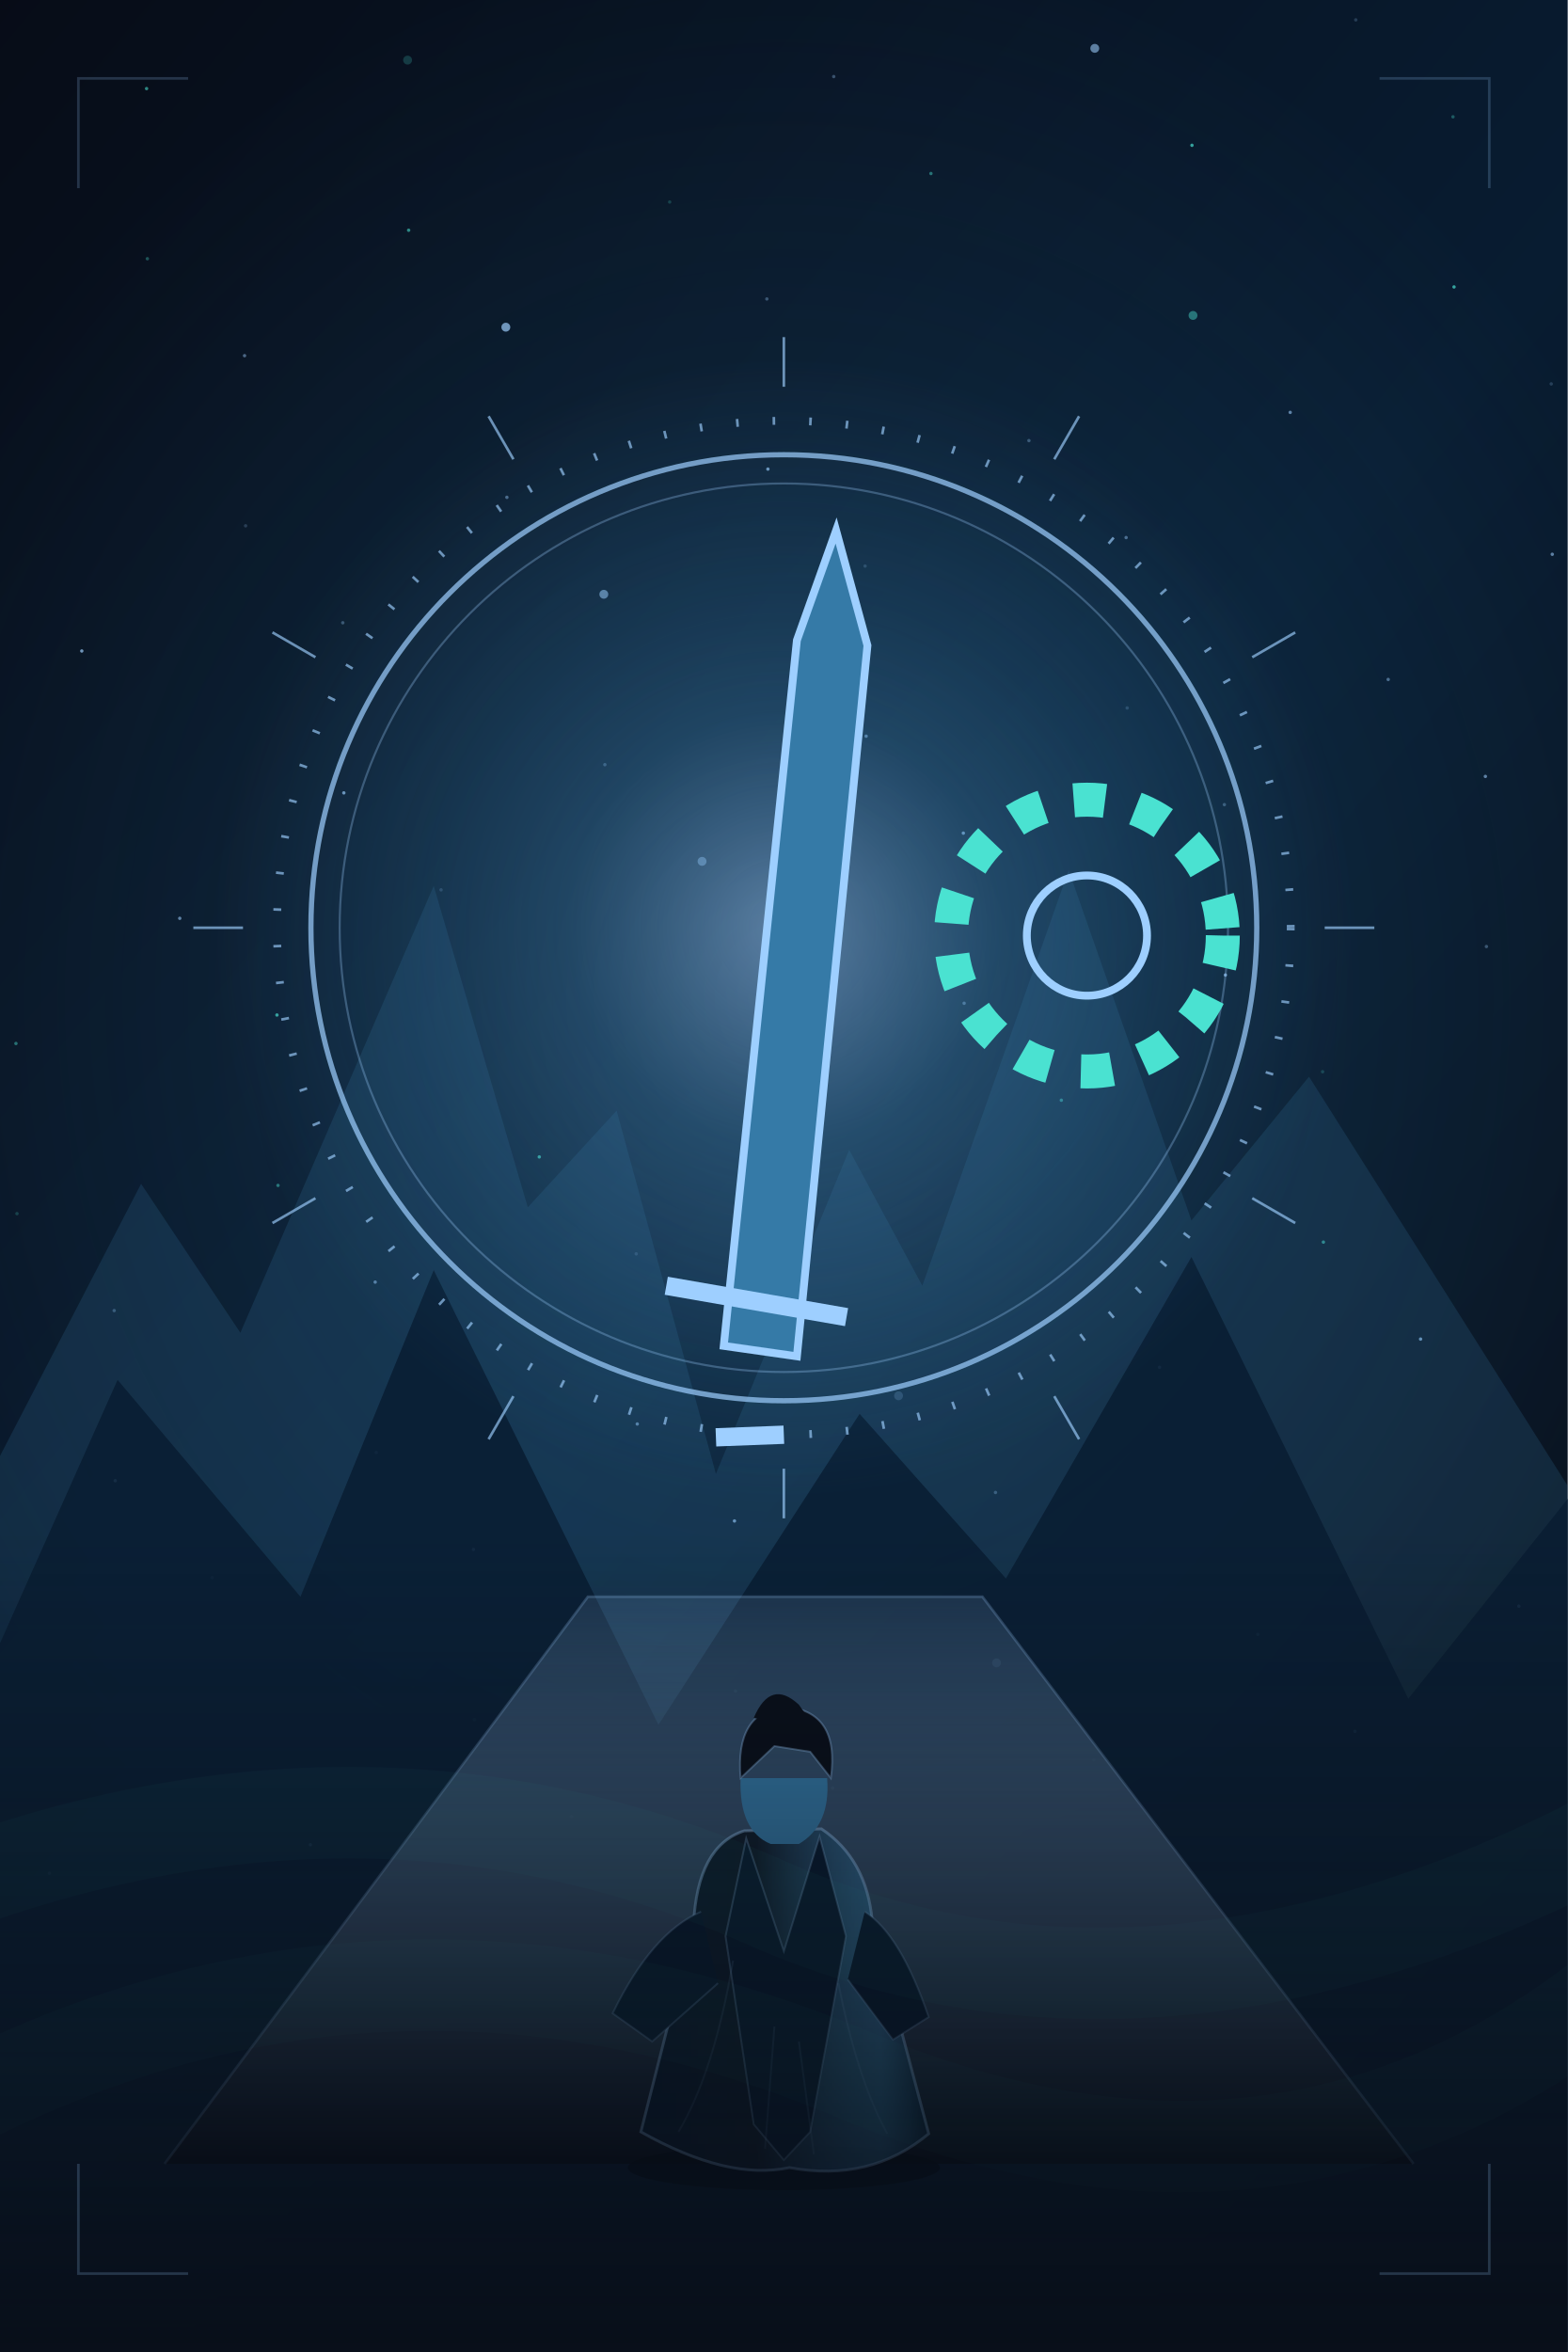
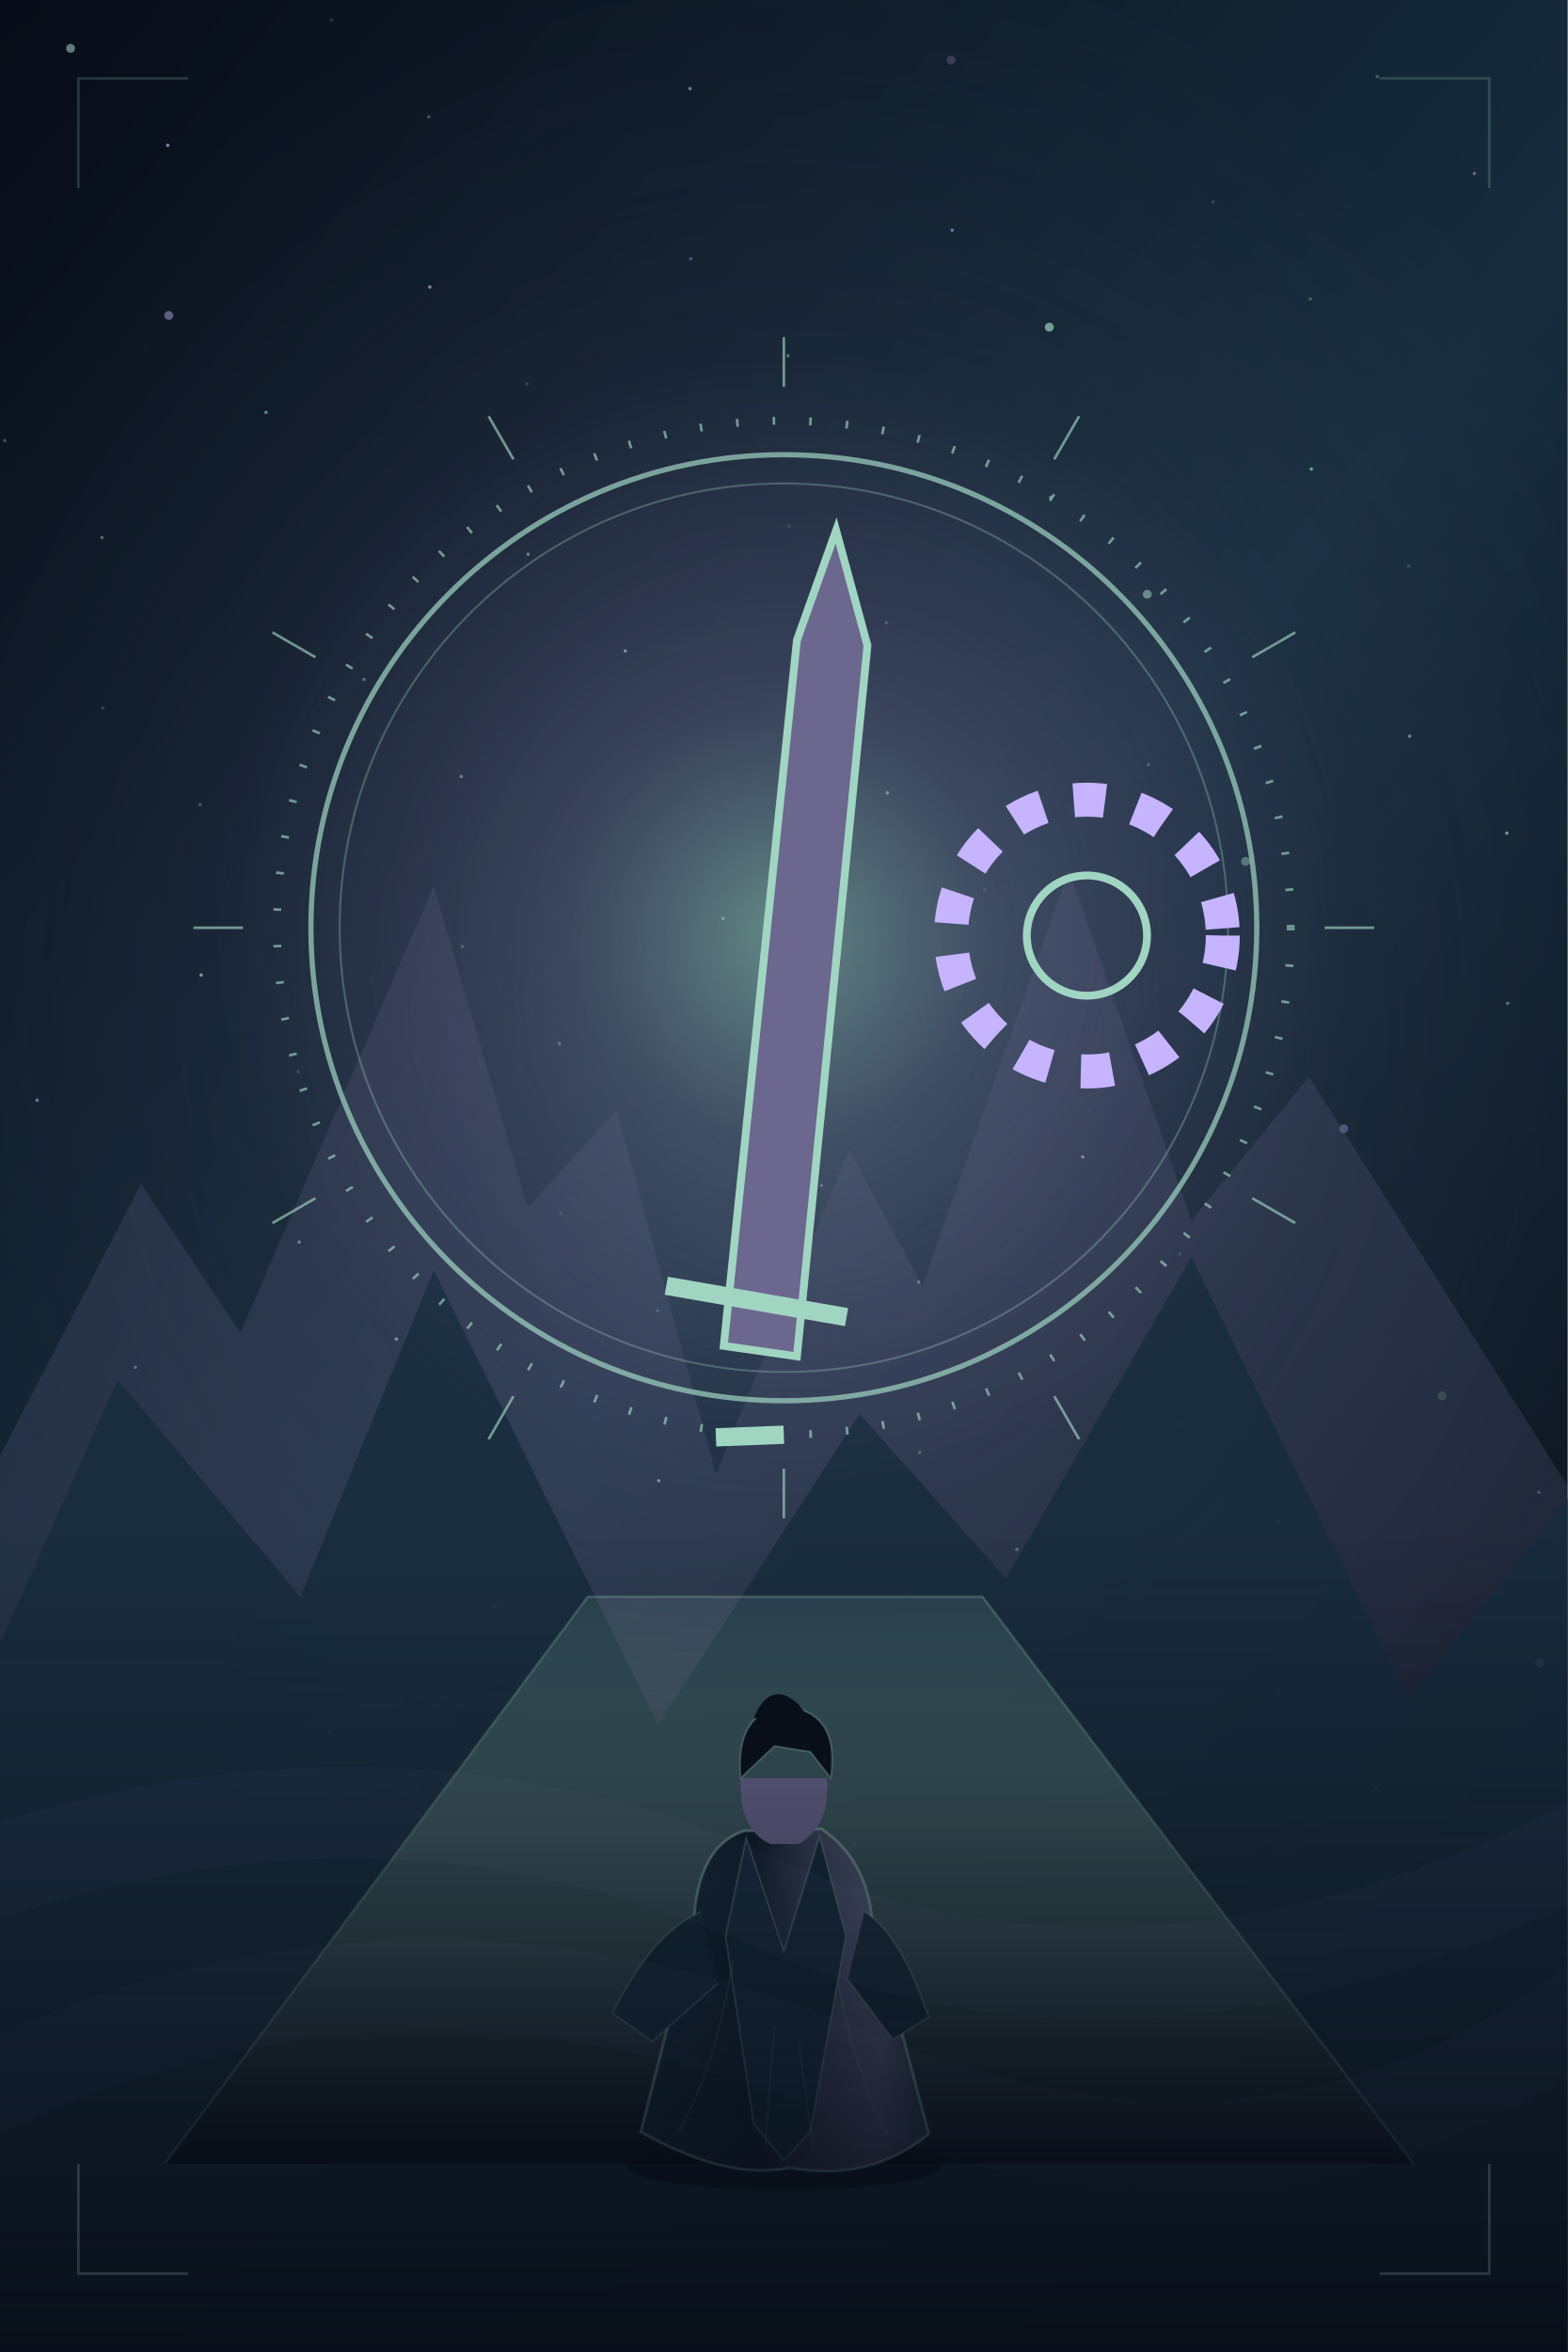
<svg xmlns="http://www.w3.org/2000/svg" viewBox="0 0 600 900" fill="none" preserveAspectRatio="xMidYMid slice" aria-hidden="true">
  <defs>
    <linearGradient id="world-immortal-support-sky" x1="0" y1="0" x2=".8" y2="1">
      <stop stop-color="#070c17" />
-       <stop offset=".55" stop-color="#081c31" />
+       <stop offset=".55" stop-color="#162c3c" />
      <stop offset="1" stop-color="#080e18" />
    </linearGradient>
    <radialGradient id="world-immortal-support-aura">
-       <stop stop-color="#9ecfff" stop-opacity=".45" />
-       <stop offset=".38" stop-color="#357aa7" stop-opacity=".3" />
-       <stop offset="1" stop-color="#357aa7" stop-opacity="0" />
+       <stop stop-color="#a0d5c2" stop-opacity=".45" />
+       <stop offset=".38" stop-color="#6c678f" stop-opacity=".3" />
+       <stop offset="1" stop-color="#6c678f" stop-opacity="0" />
    </radialGradient>
    <radialGradient id="world-immortal-support-sun" cx=".5" cy=".4" r=".65">
-       <stop stop-color="#9ecfff" stop-opacity=".75" />
-       <stop offset=".65" stop-color="#357aa7" stop-opacity=".6" />
-       <stop offset="1" stop-color="#357aa7" stop-opacity=".1" />
+       <stop stop-color="#a0d5c2" stop-opacity=".75" />
+       <stop offset=".65" stop-color="#6c678f" stop-opacity=".6" />
+       <stop offset="1" stop-color="#6c678f" stop-opacity=".1" />
    </radialGradient>
    <radialGradient id="world-immortal-support-lantern">
-       <stop stop-color="#9ecfff" stop-opacity=".45" />
-       <stop offset="1" stop-color="#9ecfff" stop-opacity="0" />
+       <stop stop-color="#a0d5c2" stop-opacity=".45" />
+       <stop offset="1" stop-color="#a0d5c2" stop-opacity="0" />
    </radialGradient>
    <linearGradient id="world-immortal-support-robe">
-       <stop stop-color="#081c31" />
+       <stop stop-color="#162c3c" />
      <stop offset=".4" stop-color="#101d2b" />
-       <stop offset=".83" stop-color="#357aa7" stop-opacity=".65" />
-       <stop offset="1" stop-color="#081c31" />
+       <stop offset=".83" stop-color="#6c678f" stop-opacity=".65" />
+       <stop offset="1" stop-color="#162c3c" />
    </linearGradient>
    <linearGradient id="world-immortal-support-portal" x1="0" y1="0" x2="0" y2="1">
-       <stop stop-color="#357aa7" stop-opacity=".4" />
-       <stop offset="1" stop-color="#9ecfff" stop-opacity=".14" />
+       <stop stop-color="#6c678f" stop-opacity=".4" />
+       <stop offset="1" stop-color="#a0d5c2" stop-opacity=".14" />
    </linearGradient>
    <linearGradient id="world-immortal-support-floor" x1="0" y1="0" x2="0" y2="1">
-       <stop stop-color="#9ecfff" stop-opacity=".13" />
+       <stop stop-color="#a0d5c2" stop-opacity=".13" />
      <stop offset="1" stop-color="#080e18" />
    </linearGradient>
    <linearGradient id="world-immortal-support-book">
-       <stop stop-color="#357aa7" stop-opacity=".45" />
-       <stop offset=".5" stop-color="#081c31" />
-       <stop offset="1" stop-color="#357aa7" stop-opacity=".6" />
+       <stop stop-color="#6c678f" stop-opacity=".45" />
+       <stop offset=".5" stop-color="#162c3c" />
+       <stop offset="1" stop-color="#6c678f" stop-opacity=".6" />
    </linearGradient>
    <linearGradient id="world-immortal-support-fade" x1="0" y1="0" x2="0" y2="1">
      <stop offset=".65" stop-color="#080e18" stop-opacity="0" />
      <stop offset="1" stop-color="#080e18" stop-opacity=".96" />
    </linearGradient>
  </defs>
  <path fill="url(#world-immortal-support-sky)" d="M0 0H600V900H0Z" />
  <ellipse cx="300" cy="382" rx="369" ry="403" fill="url(#world-immortal-support-aura)" opacity=".5" />
  <g class="world-stars">
-     <circle cx="156.0" cy="23.0" r="1.7" fill="#4ae2d1" opacity="0.2" />
-     <circle cx="293.5" cy="114.4" r="0.65" fill="#9ecfff" opacity="0.32" />
-     <circle cx="431.0" cy="205.7" r="0.65" fill="#9ecfff" opacity="0.44" />
-     <circle cx="568.5" cy="297.1" r="0.65" fill="#9ecfff" opacity="0.56" />
-     <circle cx="106.0" cy="388.4" r="0.65" fill="#4ae2d1" opacity="0.68" />
-     <circle cx="243.5" cy="479.8" r="0.65" fill="#9ecfff" opacity="0.2" />
-     <circle cx="381.0" cy="571.1" r="0.65" fill="#9ecfff" opacity="0.32" />
-     <circle cx="518.6" cy="662.5" r="0.65" fill="#9ecfff" opacity="0.44" />
-     <circle cx="56.1" cy="33.9" r="0.65" fill="#4ae2d1" opacity="0.56" />
-     <circle cx="193.6" cy="125.2" r="1.7" fill="#9ecfff" opacity="0.68" />
-     <circle cx="331.1" cy="216.6" r="0.65" fill="#9ecfff" opacity="0.2" />
-     <circle cx="468.6" cy="307.9" r="0.65" fill="#9ecfff" opacity="0.32" />
-     <circle cx="6.1" cy="399.3" r="0.65" fill="#4ae2d1" opacity="0.44" />
-     <circle cx="143.6" cy="490.6" r="0.65" fill="#9ecfff" opacity="0.56" />
-     <circle cx="281.1" cy="582.0" r="0.65" fill="#9ecfff" opacity="0.68" />
-     <circle cx="418.6" cy="673.4" r="0.65" fill="#9ecfff" opacity="0.2" />
-     <circle cx="556.1" cy="44.7" r="0.65" fill="#4ae2d1" opacity="0.32" />
-     <circle cx="93.6" cy="136.1" r="0.65" fill="#9ecfff" opacity="0.44" />
-     <circle cx="231.1" cy="227.4" r="1.7" fill="#9ecfff" opacity="0.56" />
-     <circle cx="368.7" cy="318.8" r="0.65" fill="#9ecfff" opacity="0.68" />
-     <circle cx="506.2" cy="410.1" r="0.65" fill="#4ae2d1" opacity="0.2" />
-     <circle cx="43.7" cy="501.5" r="0.65" fill="#9ecfff" opacity="0.32" />
-     <circle cx="181.2" cy="592.9" r="0.65" fill="#9ecfff" opacity="0.44" />
-     <circle cx="318.7" cy="684.2" r="0.65" fill="#9ecfff" opacity="0.56" />
-     <circle cx="456.2" cy="55.6" r="0.65" fill="#4ae2d1" opacity="0.68" />
-     <circle cx="593.7" cy="146.9" r="0.65" fill="#9ecfff" opacity="0.2" />
-     <circle cx="131.2" cy="238.3" r="0.65" fill="#9ecfff" opacity="0.32" />
-     <circle cx="268.7" cy="329.6" r="1.7" fill="#9ecfff" opacity="0.44" />
-     <circle cx="406.2" cy="421.0" r="0.65" fill="#4ae2d1" opacity="0.56" />
-     <circle cx="543.7" cy="512.4" r="0.65" fill="#9ecfff" opacity="0.68" />
-     <circle cx="81.2" cy="603.7" r="0.65" fill="#9ecfff" opacity="0.2" />
-     <circle cx="218.7" cy="695.1" r="0.65" fill="#9ecfff" opacity="0.32" />
-     <circle cx="356.3" cy="66.4" r="0.65" fill="#4ae2d1" opacity="0.44" />
-     <circle cx="493.8" cy="157.8" r="0.65" fill="#9ecfff" opacity="0.56" />
-     <circle cx="31.3" cy="249.1" r="0.65" fill="#9ecfff" opacity="0.68" />
-     <circle cx="168.8" cy="340.5" r="0.65" fill="#9ecfff" opacity="0.2" />
-     <circle cx="306.3" cy="431.9" r="1.7" fill="#4ae2d1" opacity="0.32" />
-     <circle cx="443.8" cy="523.2" r="0.65" fill="#9ecfff" opacity="0.44" />
-     <circle cx="581.3" cy="614.6" r="0.65" fill="#9ecfff" opacity="0.56" />
-     <circle cx="118.8" cy="705.9" r="0.65" fill="#9ecfff" opacity="0.68" />
-     <circle cx="256.3" cy="77.3" r="0.65" fill="#4ae2d1" opacity="0.2" />
-     <circle cx="393.8" cy="168.6" r="0.65" fill="#9ecfff" opacity="0.32" />
-     <circle cx="531.3" cy="260.0" r="0.65" fill="#9ecfff" opacity="0.44" />
-     <circle cx="68.8" cy="351.4" r="0.65" fill="#9ecfff" opacity="0.56" />
-     <circle cx="206.4" cy="442.7" r="0.65" fill="#4ae2d1" opacity="0.68" />
-     <circle cx="343.9" cy="534.1" r="1.7" fill="#9ecfff" opacity="0.2" />
-     <circle cx="481.4" cy="625.4" r="0.65" fill="#9ecfff" opacity="0.32" />
-     <circle cx="18.9" cy="716.8" r="0.65" fill="#9ecfff" opacity="0.44" />
-     <circle cx="156.4" cy="88.1" r="0.65" fill="#4ae2d1" opacity="0.56" />
-     <circle cx="293.9" cy="179.5" r="0.65" fill="#9ecfff" opacity="0.68" />
-     <circle cx="431.4" cy="270.9" r="0.65" fill="#9ecfff" opacity="0.2" />
-     <circle cx="568.9" cy="362.2" r="0.65" fill="#9ecfff" opacity="0.32" />
-     <circle cx="106.4" cy="453.6" r="0.65" fill="#4ae2d1" opacity="0.44" />
-     <circle cx="243.9" cy="544.9" r="0.65" fill="#9ecfff" opacity="0.56" />
-     <circle cx="381.4" cy="636.3" r="1.7" fill="#9ecfff" opacity="0.68" />
-     <circle cx="518.9" cy="7.6" r="0.65" fill="#9ecfff" opacity="0.2" />
-     <circle cx="56.4" cy="99.0" r="0.65" fill="#4ae2d1" opacity="0.32" />
-     <circle cx="194.0" cy="190.3" r="0.65" fill="#9ecfff" opacity="0.44" />
-     <circle cx="331.5" cy="281.7" r="0.65" fill="#9ecfff" opacity="0.56" />
-     <circle cx="469.0" cy="373.1" r="0.65" fill="#9ecfff" opacity="0.68" />
-     <circle cx="6.5" cy="464.4" r="0.65" fill="#4ae2d1" opacity="0.2" />
-     <circle cx="144.0" cy="555.8" r="0.65" fill="#9ecfff" opacity="0.32" />
-     <circle cx="281.5" cy="647.1" r="0.65" fill="#9ecfff" opacity="0.44" />
-     <circle cx="419.0" cy="18.5" r="1.7" fill="#9ecfff" opacity="0.56" />
-     <circle cx="556.5" cy="109.8" r="0.65" fill="#4ae2d1" opacity="0.68" />
-     <circle cx="94.0" cy="201.2" r="0.65" fill="#9ecfff" opacity="0.2" />
-     <circle cx="231.5" cy="292.6" r="0.65" fill="#9ecfff" opacity="0.32" />
-     <circle cx="369.0" cy="383.9" r="0.65" fill="#9ecfff" opacity="0.44" />
-     <circle cx="506.5" cy="475.3" r="0.65" fill="#4ae2d1" opacity="0.56" />
-     <circle cx="44.1" cy="566.6" r="0.65" fill="#9ecfff" opacity="0.68" />
-     <circle cx="181.6" cy="658.0" r="0.65" fill="#9ecfff" opacity="0.2" />
-     <circle cx="319.1" cy="29.3" r="0.65" fill="#9ecfff" opacity="0.32" />
-     <circle cx="456.6" cy="120.7" r="1.7" fill="#4ae2d1" opacity="0.44" />
-     <circle cx="594.1" cy="212.1" r="0.65" fill="#9ecfff" opacity="0.56" />
-     <circle cx="131.6" cy="303.4" r="0.65" fill="#9ecfff" opacity="0.68" />
+     <circle cx="364.0" cy="23.0" r="1.7" fill="#c6b4ff" opacity="0.2" />
+     <circle cx="501.5" cy="114.4" r="0.65" fill="#a0d5c2" opacity="0.32" />
+     <circle cx="39.0" cy="205.7" r="0.65" fill="#a0d5c2" opacity="0.44" />
+     <circle cx="176.5" cy="297.1" r="0.65" fill="#a0d5c2" opacity="0.56" />
+     <circle cx="314.0" cy="388.4" r="0.65" fill="#c6b4ff" opacity="0.68" />
+     <circle cx="451.5" cy="479.8" r="0.65" fill="#a0d5c2" opacity="0.2" />
+     <circle cx="589.0" cy="571.1" r="0.65" fill="#a0d5c2" opacity="0.32" />
+     <circle cx="126.6" cy="662.5" r="0.65" fill="#a0d5c2" opacity="0.44" />
+     <circle cx="264.1" cy="33.9" r="0.65" fill="#c6b4ff" opacity="0.56" />
+     <circle cx="401.6" cy="125.2" r="1.7" fill="#a0d5c2" opacity="0.68" />
+     <circle cx="539.1" cy="216.6" r="0.65" fill="#a0d5c2" opacity="0.2" />
+     <circle cx="76.6" cy="307.9" r="0.65" fill="#a0d5c2" opacity="0.32" />
+     <circle cx="214.1" cy="399.3" r="0.65" fill="#c6b4ff" opacity="0.44" />
+     <circle cx="351.6" cy="490.6" r="0.65" fill="#a0d5c2" opacity="0.56" />
+     <circle cx="489.1" cy="582.0" r="0.65" fill="#a0d5c2" opacity="0.68" />
+     <circle cx="26.6" cy="673.4" r="0.65" fill="#a0d5c2" opacity="0.2" />
+     <circle cx="164.1" cy="44.7" r="0.65" fill="#c6b4ff" opacity="0.32" />
+     <circle cx="301.6" cy="136.1" r="0.65" fill="#a0d5c2" opacity="0.44" />
+     <circle cx="439.1" cy="227.4" r="1.7" fill="#a0d5c2" opacity="0.56" />
+     <circle cx="576.7" cy="318.8" r="0.65" fill="#a0d5c2" opacity="0.68" />
+     <circle cx="114.2" cy="410.1" r="0.65" fill="#c6b4ff" opacity="0.2" />
+     <circle cx="251.7" cy="501.5" r="0.65" fill="#a0d5c2" opacity="0.32" />
+     <circle cx="389.2" cy="592.9" r="0.65" fill="#a0d5c2" opacity="0.44" />
+     <circle cx="526.7" cy="684.2" r="0.65" fill="#a0d5c2" opacity="0.56" />
+     <circle cx="64.2" cy="55.6" r="0.65" fill="#c6b4ff" opacity="0.68" />
+     <circle cx="201.7" cy="146.9" r="0.65" fill="#a0d5c2" opacity="0.2" />
+     <circle cx="339.2" cy="238.3" r="0.65" fill="#a0d5c2" opacity="0.32" />
+     <circle cx="476.7" cy="329.6" r="1.7" fill="#a0d5c2" opacity="0.44" />
+     <circle cx="14.2" cy="421.0" r="0.65" fill="#c6b4ff" opacity="0.56" />
+     <circle cx="151.7" cy="512.4" r="0.65" fill="#a0d5c2" opacity="0.68" />
+     <circle cx="289.2" cy="603.7" r="0.65" fill="#a0d5c2" opacity="0.2" />
+     <circle cx="426.7" cy="695.1" r="0.65" fill="#a0d5c2" opacity="0.32" />
+     <circle cx="564.3" cy="66.4" r="0.65" fill="#c6b4ff" opacity="0.44" />
+     <circle cx="101.8" cy="157.8" r="0.65" fill="#a0d5c2" opacity="0.56" />
+     <circle cx="239.3" cy="249.1" r="0.65" fill="#a0d5c2" opacity="0.68" />
+     <circle cx="376.8" cy="340.5" r="0.65" fill="#a0d5c2" opacity="0.2" />
+     <circle cx="514.3" cy="431.9" r="1.7" fill="#c6b4ff" opacity="0.32" />
+     <circle cx="51.8" cy="523.2" r="0.65" fill="#a0d5c2" opacity="0.44" />
+     <circle cx="189.3" cy="614.6" r="0.65" fill="#a0d5c2" opacity="0.56" />
+     <circle cx="326.8" cy="705.9" r="0.65" fill="#a0d5c2" opacity="0.68" />
+     <circle cx="464.3" cy="77.3" r="0.65" fill="#c6b4ff" opacity="0.2" />
+     <circle cx="1.8" cy="168.6" r="0.65" fill="#a0d5c2" opacity="0.32" />
+     <circle cx="139.3" cy="260.0" r="0.65" fill="#a0d5c2" opacity="0.44" />
+     <circle cx="276.8" cy="351.4" r="0.65" fill="#a0d5c2" opacity="0.56" />
+     <circle cx="414.4" cy="442.7" r="0.65" fill="#c6b4ff" opacity="0.68" />
+     <circle cx="551.9" cy="534.1" r="1.7" fill="#a0d5c2" opacity="0.2" />
+     <circle cx="89.4" cy="625.4" r="0.65" fill="#a0d5c2" opacity="0.32" />
+     <circle cx="226.9" cy="716.8" r="0.65" fill="#a0d5c2" opacity="0.44" />
+     <circle cx="364.4" cy="88.1" r="0.65" fill="#c6b4ff" opacity="0.56" />
+     <circle cx="501.9" cy="179.5" r="0.65" fill="#a0d5c2" opacity="0.68" />
+     <circle cx="39.4" cy="270.9" r="0.65" fill="#a0d5c2" opacity="0.2" />
+     <circle cx="176.9" cy="362.2" r="0.65" fill="#a0d5c2" opacity="0.32" />
+     <circle cx="314.4" cy="453.6" r="0.65" fill="#c6b4ff" opacity="0.44" />
+     <circle cx="451.9" cy="544.9" r="0.65" fill="#a0d5c2" opacity="0.56" />
+     <circle cx="589.4" cy="636.3" r="1.7" fill="#a0d5c2" opacity="0.68" />
+     <circle cx="126.9" cy="7.6" r="0.65" fill="#a0d5c2" opacity="0.2" />
+     <circle cx="264.4" cy="99.0" r="0.65" fill="#c6b4ff" opacity="0.32" />
+     <circle cx="402.0" cy="190.3" r="0.65" fill="#a0d5c2" opacity="0.44" />
+     <circle cx="539.5" cy="281.7" r="0.65" fill="#a0d5c2" opacity="0.56" />
+     <circle cx="77.0" cy="373.1" r="0.65" fill="#a0d5c2" opacity="0.68" />
+     <circle cx="214.5" cy="464.4" r="0.65" fill="#c6b4ff" opacity="0.2" />
+     <circle cx="352.0" cy="555.8" r="0.65" fill="#a0d5c2" opacity="0.32" />
+     <circle cx="489.5" cy="647.1" r="0.65" fill="#a0d5c2" opacity="0.44" />
+     <circle cx="27.0" cy="18.5" r="1.7" fill="#a0d5c2" opacity="0.56" />
+     <circle cx="164.5" cy="109.8" r="0.65" fill="#c6b4ff" opacity="0.68" />
+     <circle cx="302.0" cy="201.2" r="0.65" fill="#a0d5c2" opacity="0.2" />
+     <circle cx="439.5" cy="292.6" r="0.65" fill="#a0d5c2" opacity="0.32" />
+     <circle cx="577.0" cy="383.9" r="0.65" fill="#a0d5c2" opacity="0.44" />
+     <circle cx="114.5" cy="475.3" r="0.65" fill="#c6b4ff" opacity="0.56" />
+     <circle cx="252.1" cy="566.6" r="0.65" fill="#a0d5c2" opacity="0.68" />
+     <circle cx="389.6" cy="658.0" r="0.65" fill="#a0d5c2" opacity="0.2" />
+     <circle cx="527.1" cy="29.3" r="0.65" fill="#a0d5c2" opacity="0.32" />
+     <circle cx="64.6" cy="120.7" r="1.7" fill="#c6b4ff" opacity="0.44" />
+     <circle cx="202.1" cy="212.1" r="0.65" fill="#a0d5c2" opacity="0.56" />
+     <circle cx="339.6" cy="303.4" r="0.65" fill="#a0d5c2" opacity="0.68" />
  </g>
-   <path d="M-30 615L54 453L92 510L166 339L202 462L236 425L274 564L325 440L353 492L409 333L456 467L501 412L630 616V900H-30Z" fill="#357aa7" opacity=".2" />
-   <path d="M-30 696L45 528L115 611L166 486L252 660L329 541L385 604L456 481L539 650L630 536V900H-30Z" fill="#081c31" opacity=".85" />
+   <path d="M-30 615L54 453L92 510L166 339L202 462L236 425L274 564L325 440L353 492L409 333L456 467L501 412L630 616V900H-30Z" fill="#6c678f" opacity=".2" />
+   <path d="M-30 696L45 528L115 611L166 486L252 660L329 541L385 604L456 481L539 650L630 536V900H-30Z" fill="#162c3c" opacity=".85" />
  <g class="world-halo">
    <circle cx="300" cy="355" r="217" fill="url(#world-immortal-support-aura)" />
-     <circle cx="300" cy="355" r="181" fill="none" stroke="#9ecfff" stroke-width="2" opacity=".7" />
-     <circle cx="300" cy="355" r="170" fill="none" stroke="#9ecfff" stroke-width=".8" opacity=".3" />
-     <circle cx="300" cy="355" r="194" fill="none" stroke="#9ecfff" stroke-dasharray="1 13" stroke-width="3" opacity=".65" />
-     <path d="M300 148V129" stroke="#9ecfff" stroke-opacity=".65" transform="rotate(0 300 355)" />
-     <path d="M300 148V129" stroke="#9ecfff" stroke-opacity=".65" transform="rotate(30 300 355)" />
-     <path d="M300 148V129" stroke="#9ecfff" stroke-opacity=".65" transform="rotate(60 300 355)" />
-     <path d="M300 148V129" stroke="#9ecfff" stroke-opacity=".65" transform="rotate(90 300 355)" />
-     <path d="M300 148V129" stroke="#9ecfff" stroke-opacity=".65" transform="rotate(120 300 355)" />
-     <path d="M300 148V129" stroke="#9ecfff" stroke-opacity=".65" transform="rotate(150 300 355)" />
-     <path d="M300 148V129" stroke="#9ecfff" stroke-opacity=".65" transform="rotate(180 300 355)" />
-     <path d="M300 148V129" stroke="#9ecfff" stroke-opacity=".65" transform="rotate(210 300 355)" />
-     <path d="M300 148V129" stroke="#9ecfff" stroke-opacity=".65" transform="rotate(240 300 355)" />
-     <path d="M300 148V129" stroke="#9ecfff" stroke-opacity=".65" transform="rotate(270 300 355)" />
-     <path d="M300 148V129" stroke="#9ecfff" stroke-opacity=".65" transform="rotate(300 300 355)" />
-     <path d="M300 148V129" stroke="#9ecfff" stroke-opacity=".65" transform="rotate(330 300 355)" />
+     <circle cx="300" cy="355" r="181" fill="none" stroke="#a0d5c2" stroke-width="2" opacity=".7" />
+     <circle cx="300" cy="355" r="170" fill="none" stroke="#a0d5c2" stroke-width=".8" opacity=".3" />
+     <circle cx="300" cy="355" r="194" fill="none" stroke="#a0d5c2" stroke-dasharray="1 13" stroke-width="3" opacity=".65" />
+     <path d="M300 148V129" stroke="#a0d5c2" stroke-opacity=".65" transform="rotate(0 300 355)" />
+     <path d="M300 148V129" stroke="#a0d5c2" stroke-opacity=".65" transform="rotate(30 300 355)" />
+     <path d="M300 148V129" stroke="#a0d5c2" stroke-opacity=".65" transform="rotate(60 300 355)" />
+     <path d="M300 148V129" stroke="#a0d5c2" stroke-opacity=".65" transform="rotate(90 300 355)" />
+     <path d="M300 148V129" stroke="#a0d5c2" stroke-opacity=".65" transform="rotate(120 300 355)" />
+     <path d="M300 148V129" stroke="#a0d5c2" stroke-opacity=".65" transform="rotate(150 300 355)" />
+     <path d="M300 148V129" stroke="#a0d5c2" stroke-opacity=".65" transform="rotate(180 300 355)" />
+     <path d="M300 148V129" stroke="#a0d5c2" stroke-opacity=".65" transform="rotate(210 300 355)" />
+     <path d="M300 148V129" stroke="#a0d5c2" stroke-opacity=".65" transform="rotate(240 300 355)" />
+     <path d="M300 148V129" stroke="#a0d5c2" stroke-opacity=".65" transform="rotate(270 300 355)" />
+     <path d="M300 148V129" stroke="#a0d5c2" stroke-opacity=".65" transform="rotate(300 300 355)" />
+     <path d="M300 148V129" stroke="#a0d5c2" stroke-opacity=".65" transform="rotate(330 300 355)" />
  </g>
-   <path d="M277 515L305 245L320 203L332 247L305 519Z" fill="#357aa7" stroke="#9ecfff" stroke-width="3" />
-   <path d="M255 492L324 504M274 550L300 549" stroke="#9ecfff" stroke-width="7" />
-   <circle cx="416" cy="358" r="52" stroke="#4ae2d1" stroke-width="13" stroke-dasharray="12 12" />
-   <circle cx="416" cy="358" r="23" stroke="#9ecfff" stroke-width="3" />
-   <path d="M63 828L225 611H376L541 828" fill="url(#world-immortal-support-floor)" stroke="#9ecfff" stroke-opacity=".25" />
+   <path d="M277 515L305 245L320 203L332 247L305 519Z" fill="#6c678f" stroke="#a0d5c2" stroke-width="3" />
+   <path d="M255 492L324 504M274 550L300 549" stroke="#a0d5c2" stroke-width="7" />
+   <circle cx="416" cy="358" r="52" stroke="#c6b4ff" stroke-width="13" stroke-dasharray="12 12" />
+   <circle cx="416" cy="358" r="23" stroke="#a0d5c2" stroke-width="3" />
+   <path d="M63 828L225 611H376L541 828" fill="url(#world-immortal-support-floor)" stroke="#a0d5c2" stroke-opacity=".25" />
  <g transform="translate(300 756) scale(0.72)" class="world-character">
    <ellipse cy="102" rx="83" ry="12" fill="#020910" opacity=".65" />
-     <path d="M-21 -77Q-46 -69 -48 -27L-76 83Q-30 109 3 102Q46 110 77 84L47 -29Q44 -62 20 -78Z" fill="url(#world-immortal-support-robe)" stroke="#9ecfff" stroke-opacity=".48" stroke-width="1.5" />
-     <path d="M-20 -73L0 -13L19 -74L33 -21L14 83L0 98L-16 79L-31 -21Z" fill="#081c31" stroke="#9ecfff" stroke-opacity=".28" />
-     <path d="M-44 -34Q-70 -23 -91 20L-70 35L-35 4M43 -34Q62 -22 77 22L58 34L34 2" fill="#081c31" stroke="#9ecfff" stroke-opacity=".25" />
-     <path d="M-23 -105Q-24 -77 -7 -70H8Q25 -80 23 -105Z" fill="#357aa7" />
-     <path d="M-23 -105Q-26 -140 0 -143Q30 -141 25 -105L14 -119L-5 -122Z" fill="#090f19" stroke="#9ecfff" stroke-opacity=".38" />
+     <path d="M-21 -77Q-46 -69 -48 -27L-76 83Q-30 109 3 102Q46 110 77 84L47 -29Q44 -62 20 -78Z" fill="url(#world-immortal-support-robe)" stroke="#a0d5c2" stroke-opacity=".48" stroke-width="1.5" />
+     <path d="M-20 -73L0 -13L19 -74L33 -21L14 83L0 98L-16 79L-31 -21Z" fill="#162c3c" stroke="#a0d5c2" stroke-opacity=".28" />
+     <path d="M-44 -34Q-70 -23 -91 20L-70 35L-35 4M43 -34Q62 -22 77 22L58 34L34 2" fill="#162c3c" stroke="#a0d5c2" stroke-opacity=".25" />
+     <path d="M-23 -105Q-24 -77 -7 -70H8Q25 -80 23 -105Z" fill="#6c678f" />
+     <path d="M-23 -105Q-26 -140 0 -143Q30 -141 25 -105L14 -119L-5 -122Z" fill="#090f19" stroke="#a0d5c2" stroke-opacity=".38" />
    <path d="M-16 -137Q-7 -158 8 -144L18 -130" fill="#090f19" />
-     <path d="M-56 83Q-37 51 -27 -8M55 84Q39 55 29 4M-5 27L-10 92M8 35L16 95" fill="none" stroke="#9ecfff" stroke-opacity=".13" />
+     <path d="M-56 83Q-37 51 -27 -8M55 84Q39 55 29 4M-5 27L-10 92M8 35L16 95" fill="none" stroke="#a0d5c2" stroke-opacity=".13" />
  </g>
-   <path d="M-70 744Q121 652 293 728T675 667M-25 810Q145 718 327 794T646 735" fill="none" stroke="#4ae2d1" stroke-width="35" stroke-opacity=".04" />
+   <path d="M-70 744Q121 652 293 728T675 667M-25 810Q145 718 327 794T646 735" fill="none" stroke="#c6b4ff" stroke-width="35" stroke-opacity=".04" />
  <path fill="url(#world-immortal-support-fade)" d="M0 0H600V900H0Z" />
-   <g stroke="#9ecfff" stroke-opacity=".2">
+   <g stroke="#a0d5c2" stroke-opacity=".2">
    <path d="M30 72V30H72M528 30H570V72M30 828V870H72M528 870H570V828" stroke-width="1" />
  </g>
</svg>
